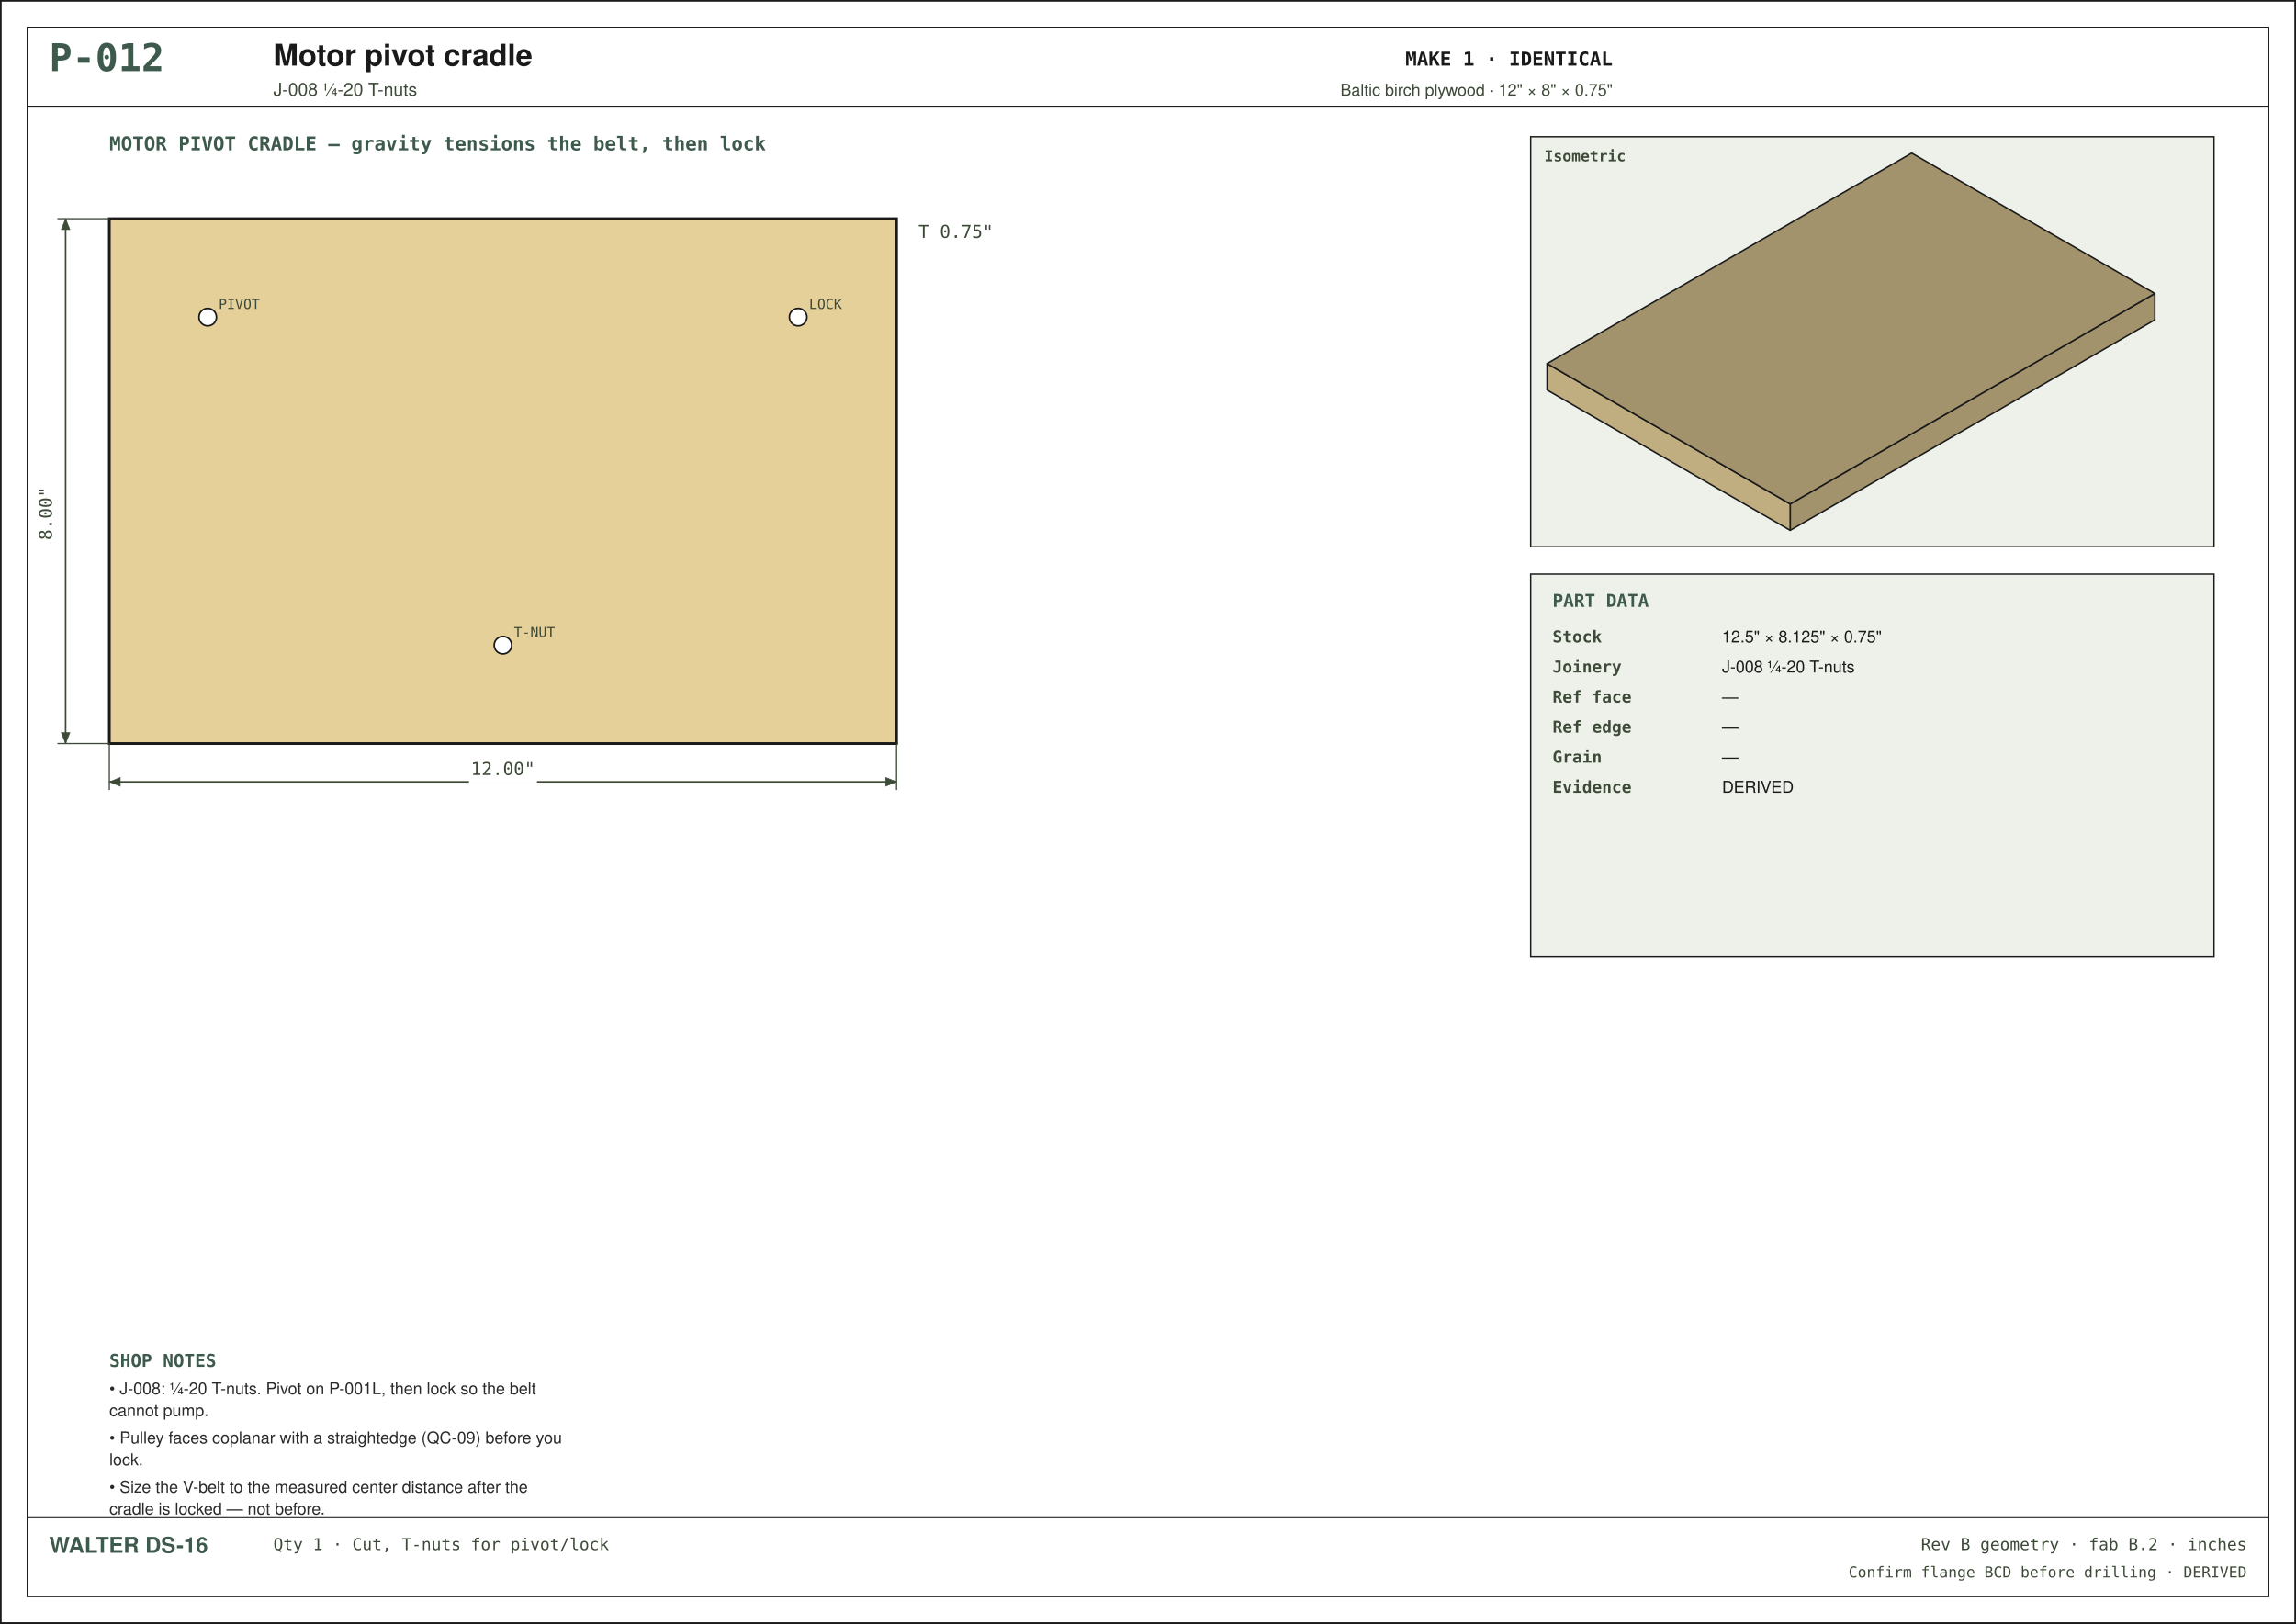
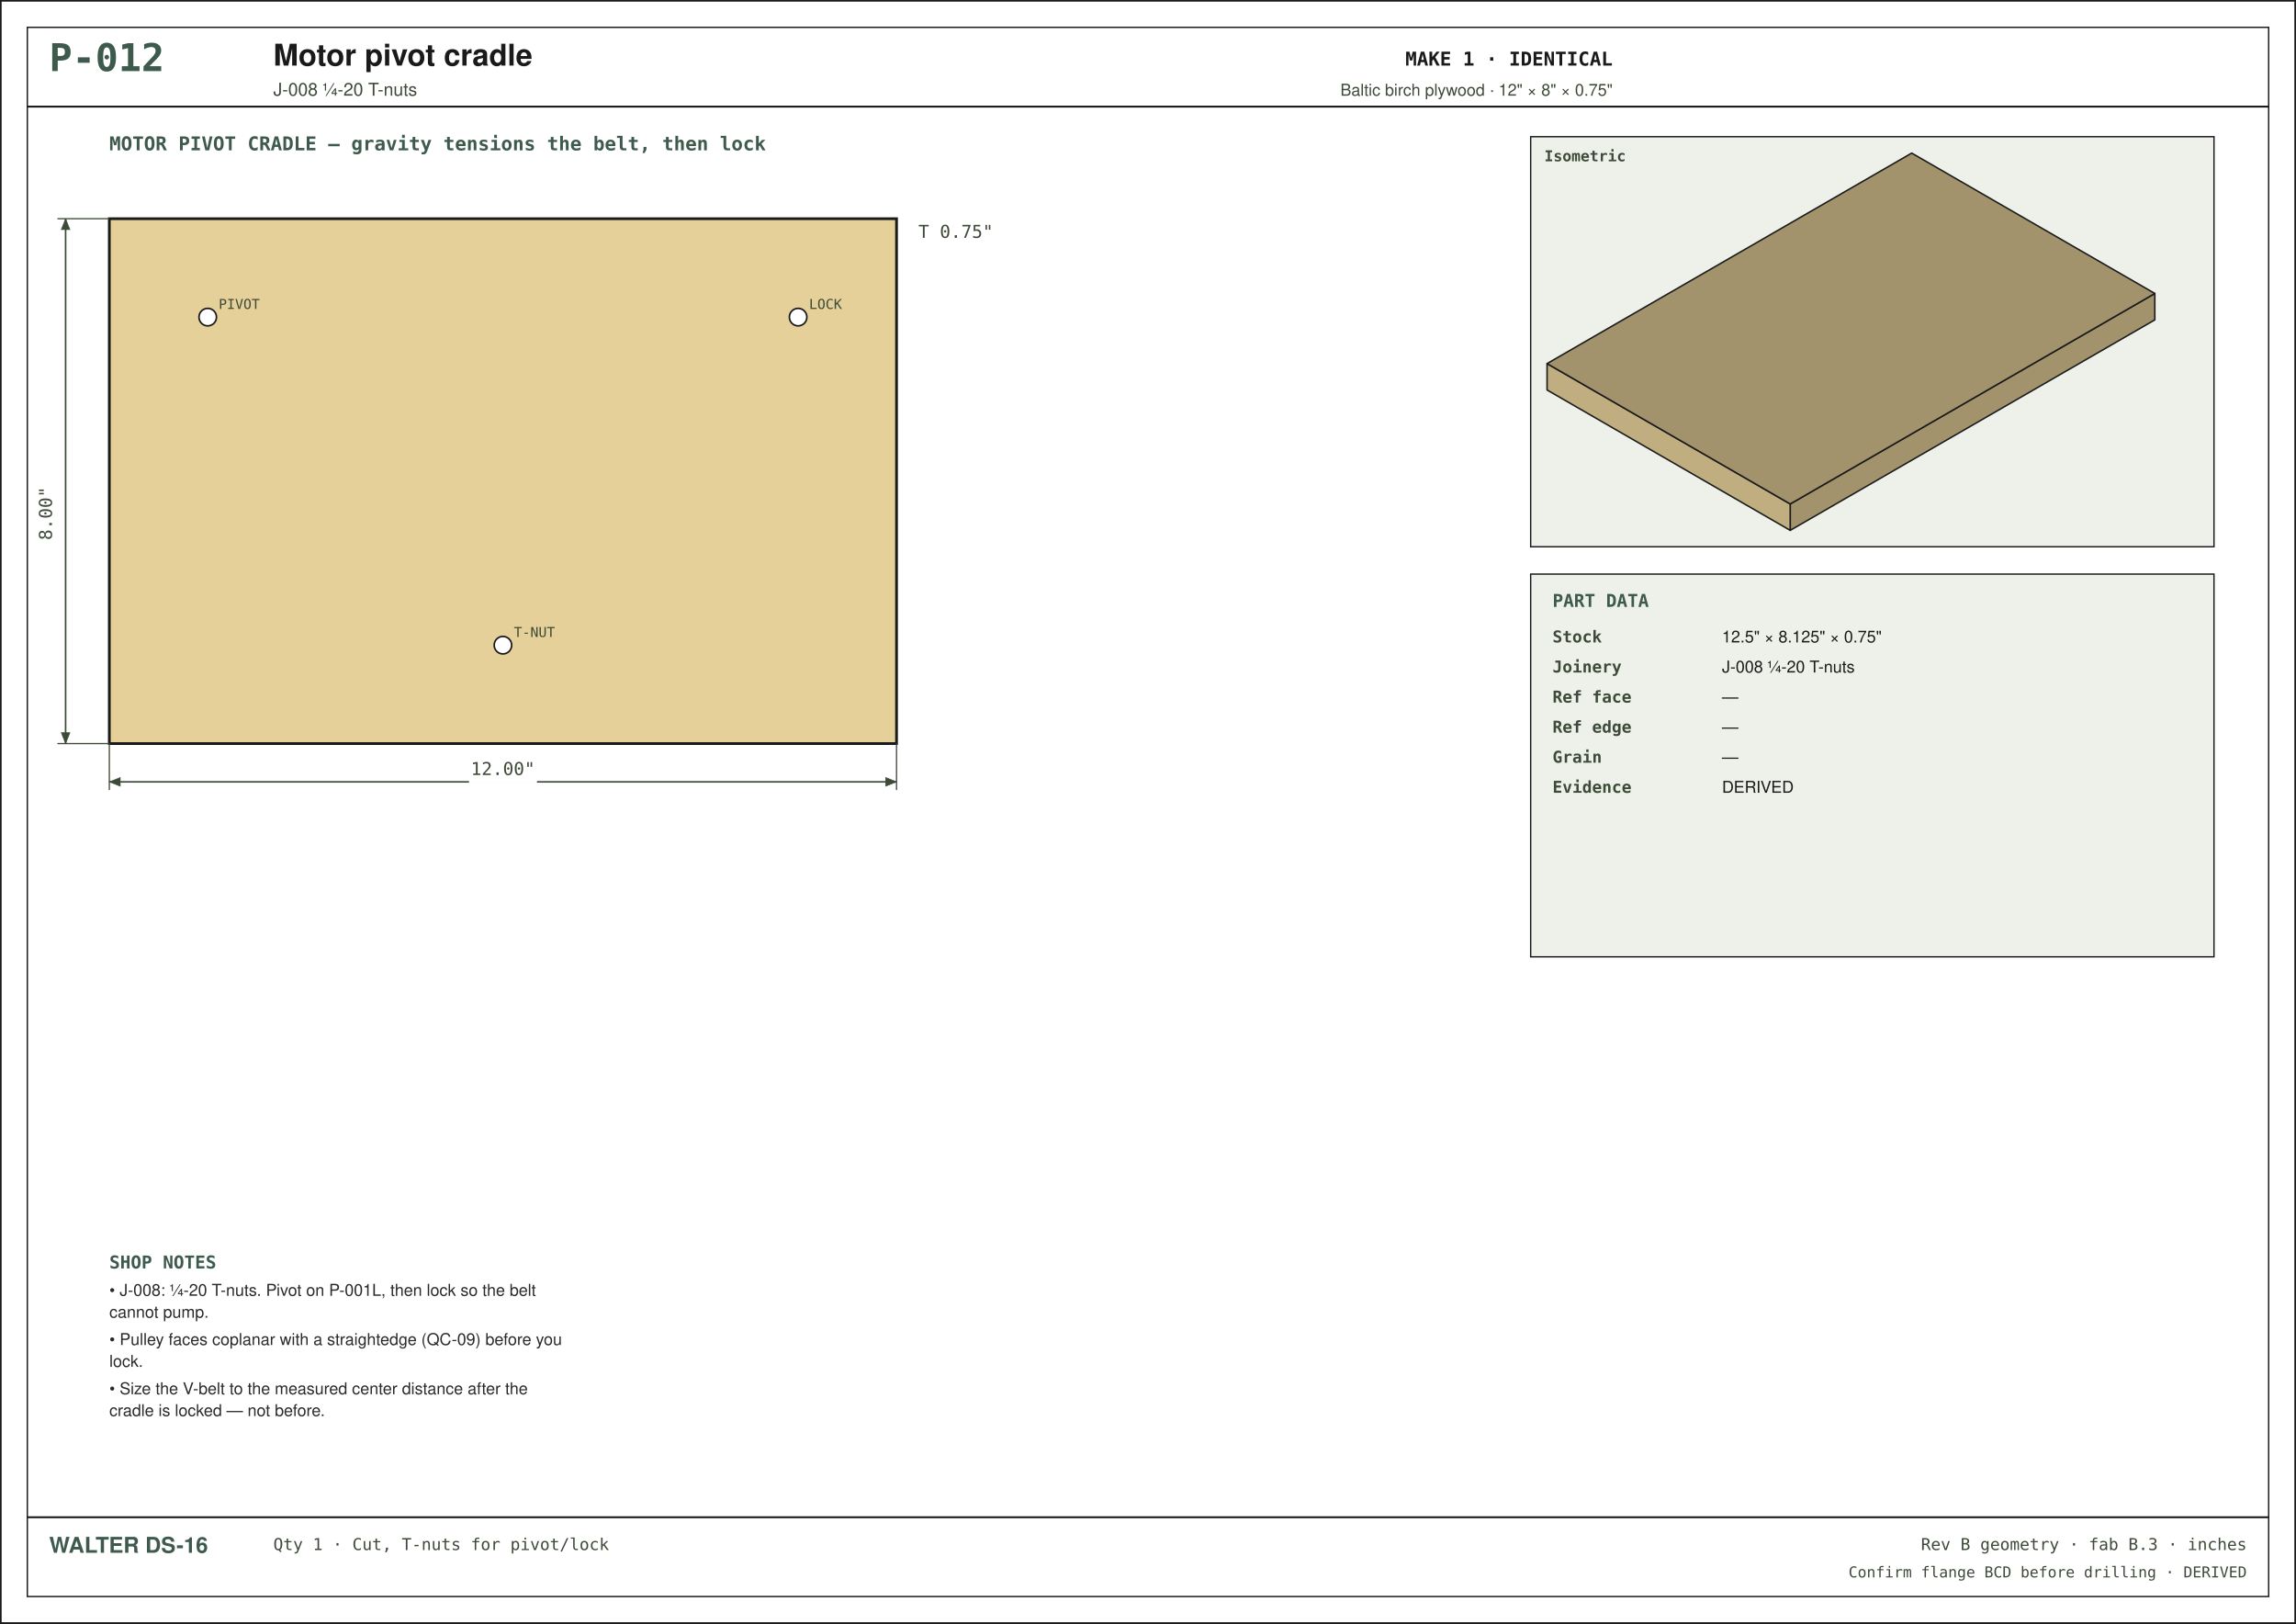
<svg xmlns="http://www.w3.org/2000/svg" width="1680" height="1188" viewBox="0 0 1680 1188">
  <rect x="0.0" y="0.0" width="1680.0" height="1188.0" fill="#ffffff" stroke="#1a1a1a" stroke-width="2.4" />
  <rect x="20.0" y="20.0" width="1640.0" height="1148.0" fill="none" stroke="#1a1a1a" stroke-width="1.0" />
  <line x1="20.0" y1="78.0" x2="1660.0" y2="78.0" stroke="#1a1a1a" stroke-width="1.4" />
  <line x1="20.0" y1="1110.0" x2="1660.0" y2="1110.0" stroke="#1a1a1a" stroke-width="1.4" />
  <text x="36.0" y="52.0" font-family="IBM Plex Mono, Menlo, monospace" font-size="28" fill="#3d5a4c" text-anchor="start" font-weight="600">P-012</text>
  <text x="200.0" y="48.0" font-family="Libre Franklin, Helvetica, Arial, sans-serif" font-size="22" fill="#1a1a1a" text-anchor="start" font-weight="600">Motor pivot cradle</text>
  <text x="200.0" y="70.0" font-family="Libre Franklin, Helvetica, Arial, sans-serif" font-size="13" fill="#3d4a38" text-anchor="start">J-008 ¼-20 T-nuts</text>
  <text x="1180.0" y="48.0" font-family="IBM Plex Mono, Menlo, monospace" font-size="14" fill="#1a1a1a" text-anchor="end" font-weight="600">MAKE 1  ·  IDENTICAL</text>
  <text x="1180.0" y="70.0" font-family="Libre Franklin, Helvetica, Arial, sans-serif" font-size="12" fill="#3d4a38" text-anchor="end">Baltic birch plywood  ·  12" × 8" × 0.75"</text>
  <text x="36.0" y="1136.0" font-family="Libre Franklin, Helvetica, Arial, sans-serif" font-size="16" fill="#3d5a4c" text-anchor="start" font-weight="600">WALTER DS-16</text>
  <text x="200.0" y="1134.0" font-family="IBM Plex Mono, Menlo, monospace" font-size="12" fill="#3d4a38" text-anchor="start">Qty 1  ·  Cut, T-nuts for pivot/lock</text>
-   <text x="1644.0" y="1134.0" font-family="IBM Plex Mono, Menlo, monospace" font-size="12" fill="#3d4a38" text-anchor="end">Rev B geometry · fab B.2 · inches</text>
+   <text x="1644.0" y="1134.0" font-family="IBM Plex Mono, Menlo, monospace" font-size="12" fill="#3d4a38" text-anchor="end">Rev B geometry · fab B.3 · inches</text>
  <text x="1644.0" y="1154.0" font-family="IBM Plex Mono, Menlo, monospace" font-size="11" fill="#3d4a38" text-anchor="end">Confirm flange BCD before drilling · DERIVED</text>
  <text x="80.0" y="110.0" font-family="IBM Plex Mono, Menlo, monospace" font-size="14" fill="#3d5a4c" text-anchor="start" font-weight="600">MOTOR PIVOT CRADLE — gravity tensions the belt, then lock</text>
  <rect x="80.0" y="160.0" width="576.0" height="384.0" fill="#e6d09a" stroke="#1a1a1a" stroke-width="2.0" />
  <line x1="80.0" y1="544.0" x2="80.0" y2="578.0" stroke="#3d4a38" stroke-width="0.9" />
  <line x1="656.0" y1="544.0" x2="656.0" y2="578.0" stroke="#3d4a38" stroke-width="0.9" />
  <line x1="80.0" y1="572.0" x2="656.0" y2="572.0" stroke="#3d4a38" stroke-width="1.15" />
  <polygon points="80.0,572.0 88.0,568.8 88.0,575.2" fill="#3d4a38" stroke="#3d4a38" stroke-width="0.4" />
  <polygon points="656.0,572.0 648.0,568.8 648.0,575.2" fill="#3d4a38" stroke="#3d4a38" stroke-width="0.4" />
  <rect x="343.2" y="555.0" width="49.7" height="18.0" fill="#ffffff" />
  <text x="368.0" y="567.0" font-family="IBM Plex Mono, Menlo, monospace" font-size="13" fill="#3d4a38" text-anchor="middle">12.00"</text>
  <line x1="80.0" y1="160.0" x2="42.0" y2="160.0" stroke="#3d4a38" stroke-width="0.9" />
  <line x1="80.0" y1="544.0" x2="42.0" y2="544.0" stroke="#3d4a38" stroke-width="0.9" />
  <line x1="48.0" y1="160.0" x2="48.0" y2="544.0" stroke="#3d4a38" stroke-width="1.15" />
  <polygon points="48.0,160.0 44.8,168.0 51.2,168.0" fill="#3d4a38" stroke="#3d4a38" stroke-width="0.4" />
  <polygon points="48.0,544.0 44.8,536.0 51.2,536.0" fill="#3d4a38" stroke="#3d4a38" stroke-width="0.4" />
  <text x="38.0" y="356.0" font-family="IBM Plex Mono, Menlo, monospace" font-size="13" fill="#3d4a38" text-anchor="end" transform="rotate(-90 38.0 356.0)">8.00"</text>
  <text x="672.0" y="174.0" font-family="IBM Plex Mono, Menlo, monospace" font-size="13" fill="#3d4a38" text-anchor="start">T 0.75"</text>
  <circle cx="152.0" cy="232.0" r="6.4" fill="#ffffff" stroke="#1a1a1a" stroke-width="1.2" />
  <text x="160.0" y="226.0" font-family="IBM Plex Mono, Menlo, monospace" font-size="10" fill="#3d4a38" text-anchor="start">PIVOT</text>
  <circle cx="584.0" cy="232.0" r="6.4" fill="#ffffff" stroke="#1a1a1a" stroke-width="1.2" />
  <text x="592.0" y="226.0" font-family="IBM Plex Mono, Menlo, monospace" font-size="10" fill="#3d4a38" text-anchor="start">LOCK</text>
  <circle cx="368.0" cy="472.0" r="6.4" fill="#ffffff" stroke="#1a1a1a" stroke-width="1.2" />
  <text x="376.0" y="466.0" font-family="IBM Plex Mono, Menlo, monospace" font-size="10" fill="#3d4a38" text-anchor="start">T-NUT</text>
  <rect x="1120.0" y="100.0" width="500.0" height="300.0" fill="#eef1ea" stroke="#1a1a1a" stroke-width="1.0" />
  <g stroke="#1a1a1a" stroke-width="1.1" stroke-linejoin="round">
    <polygon points="1309.9,388.0 1576.7,234.0 1576.7,214.7 1309.9,368.7" fill="#a2936c" />
    <polygon points="1132.0,285.3 1309.9,388.0 1309.9,368.7 1132.0,266.0" fill="#c0ae81" />
    <polygon points="1309.9,368.7 1576.7,214.7 1398.8,112.0 1132.0,266.0" fill="#a2936c" />
  </g>
  <text x="1130.0" y="118.0" font-family="IBM Plex Mono, Menlo, monospace" font-size="11" fill="#3d4a38" text-anchor="start" font-weight="600">Isometric</text>
  <rect x="1120.0" y="420.0" width="500.0" height="280.0" fill="#eef1ea" stroke="#1a1a1a" stroke-width="1.0" />
  <text x="1136.0" y="444.0" font-family="IBM Plex Mono, Menlo, monospace" font-size="13" fill="#3d5a4c" text-anchor="start" font-weight="600">PART DATA</text>
  <text x="1136.0" y="470.0" font-family="IBM Plex Mono, Menlo, monospace" font-size="12" fill="#3d4a38" text-anchor="start" font-weight="600">Stock</text>
  <text x="1260.0" y="470.0" font-family="Libre Franklin, Helvetica, Arial, sans-serif" font-size="12" fill="#1a1a1a" text-anchor="start">12.5" × 8.125" × 0.75"</text>
  <text x="1136.0" y="492.0" font-family="IBM Plex Mono, Menlo, monospace" font-size="12" fill="#3d4a38" text-anchor="start" font-weight="600">Joinery</text>
  <text x="1260.0" y="492.0" font-family="Libre Franklin, Helvetica, Arial, sans-serif" font-size="12" fill="#1a1a1a" text-anchor="start">J-008 ¼-20 T-nuts</text>
  <text x="1136.0" y="514.0" font-family="IBM Plex Mono, Menlo, monospace" font-size="12" fill="#3d4a38" text-anchor="start" font-weight="600">Ref face</text>
  <text x="1260.0" y="514.0" font-family="Libre Franklin, Helvetica, Arial, sans-serif" font-size="12" fill="#1a1a1a" text-anchor="start">—</text>
  <text x="1136.0" y="536.0" font-family="IBM Plex Mono, Menlo, monospace" font-size="12" fill="#3d4a38" text-anchor="start" font-weight="600">Ref edge</text>
  <text x="1260.0" y="536.0" font-family="Libre Franklin, Helvetica, Arial, sans-serif" font-size="12" fill="#1a1a1a" text-anchor="start">—</text>
  <text x="1136.0" y="558.0" font-family="IBM Plex Mono, Menlo, monospace" font-size="12" fill="#3d4a38" text-anchor="start" font-weight="600">Grain</text>
  <text x="1260.0" y="558.0" font-family="Libre Franklin, Helvetica, Arial, sans-serif" font-size="12" fill="#1a1a1a" text-anchor="start">—</text>
  <text x="1136.0" y="580.0" font-family="IBM Plex Mono, Menlo, monospace" font-size="12" fill="#3d4a38" text-anchor="start" font-weight="600">Evidence</text>
  <text x="1260.0" y="580.0" font-family="Libre Franklin, Helvetica, Arial, sans-serif" font-size="12" fill="#1a1a1a" text-anchor="start">DERIVED</text>
-   <text x="80.0" y="1000.0" font-family="IBM Plex Mono, Menlo, monospace" font-size="13" fill="#3d5a4c" text-anchor="start" font-weight="600">SHOP NOTES</text>
-   <text x="80.0" y="1020.0" font-family="Libre Franklin, Helvetica, Arial, sans-serif" font-size="12" fill="#2a2a2a" text-anchor="start">• J-008: ¼-20 T-nuts. Pivot on P-001L, then lock so the belt</text>
-   <text x="80.0" y="1036.0" font-family="Libre Franklin, Helvetica, Arial, sans-serif" font-size="12" fill="#2a2a2a" text-anchor="start">  cannot pump.</text>
-   <text x="80.0" y="1056.0" font-family="Libre Franklin, Helvetica, Arial, sans-serif" font-size="12" fill="#2a2a2a" text-anchor="start">• Pulley faces coplanar with a straightedge (QC-09) before you</text>
-   <text x="80.0" y="1072.0" font-family="Libre Franklin, Helvetica, Arial, sans-serif" font-size="12" fill="#2a2a2a" text-anchor="start">  lock.</text>
-   <text x="80.0" y="1092.0" font-family="Libre Franklin, Helvetica, Arial, sans-serif" font-size="12" fill="#2a2a2a" text-anchor="start">• Size the V-belt to the measured center distance after the</text>
-   <text x="80.0" y="1108.0" font-family="Libre Franklin, Helvetica, Arial, sans-serif" font-size="12" fill="#2a2a2a" text-anchor="start">  cradle is locked — not before.</text>
+   <text x="80.0" y="928.0" font-family="IBM Plex Mono, Menlo, monospace" font-size="13" fill="#3d5a4c" text-anchor="start" font-weight="600">SHOP NOTES</text>
+   <text x="80.0" y="948.0" font-family="Libre Franklin, Helvetica, Arial, sans-serif" font-size="12" fill="#2a2a2a" text-anchor="start">• J-008: ¼-20 T-nuts. Pivot on P-001L, then lock so the belt</text>
+   <text x="80.0" y="964.0" font-family="Libre Franklin, Helvetica, Arial, sans-serif" font-size="12" fill="#2a2a2a" text-anchor="start">  cannot pump.</text>
+   <text x="80.0" y="984.0" font-family="Libre Franklin, Helvetica, Arial, sans-serif" font-size="12" fill="#2a2a2a" text-anchor="start">• Pulley faces coplanar with a straightedge (QC-09) before you</text>
+   <text x="80.0" y="1000.0" font-family="Libre Franklin, Helvetica, Arial, sans-serif" font-size="12" fill="#2a2a2a" text-anchor="start">  lock.</text>
+   <text x="80.0" y="1020.0" font-family="Libre Franklin, Helvetica, Arial, sans-serif" font-size="12" fill="#2a2a2a" text-anchor="start">• Size the V-belt to the measured center distance after the</text>
+   <text x="80.0" y="1036.0" font-family="Libre Franklin, Helvetica, Arial, sans-serif" font-size="12" fill="#2a2a2a" text-anchor="start">  cradle is locked — not before.</text>
</svg>
